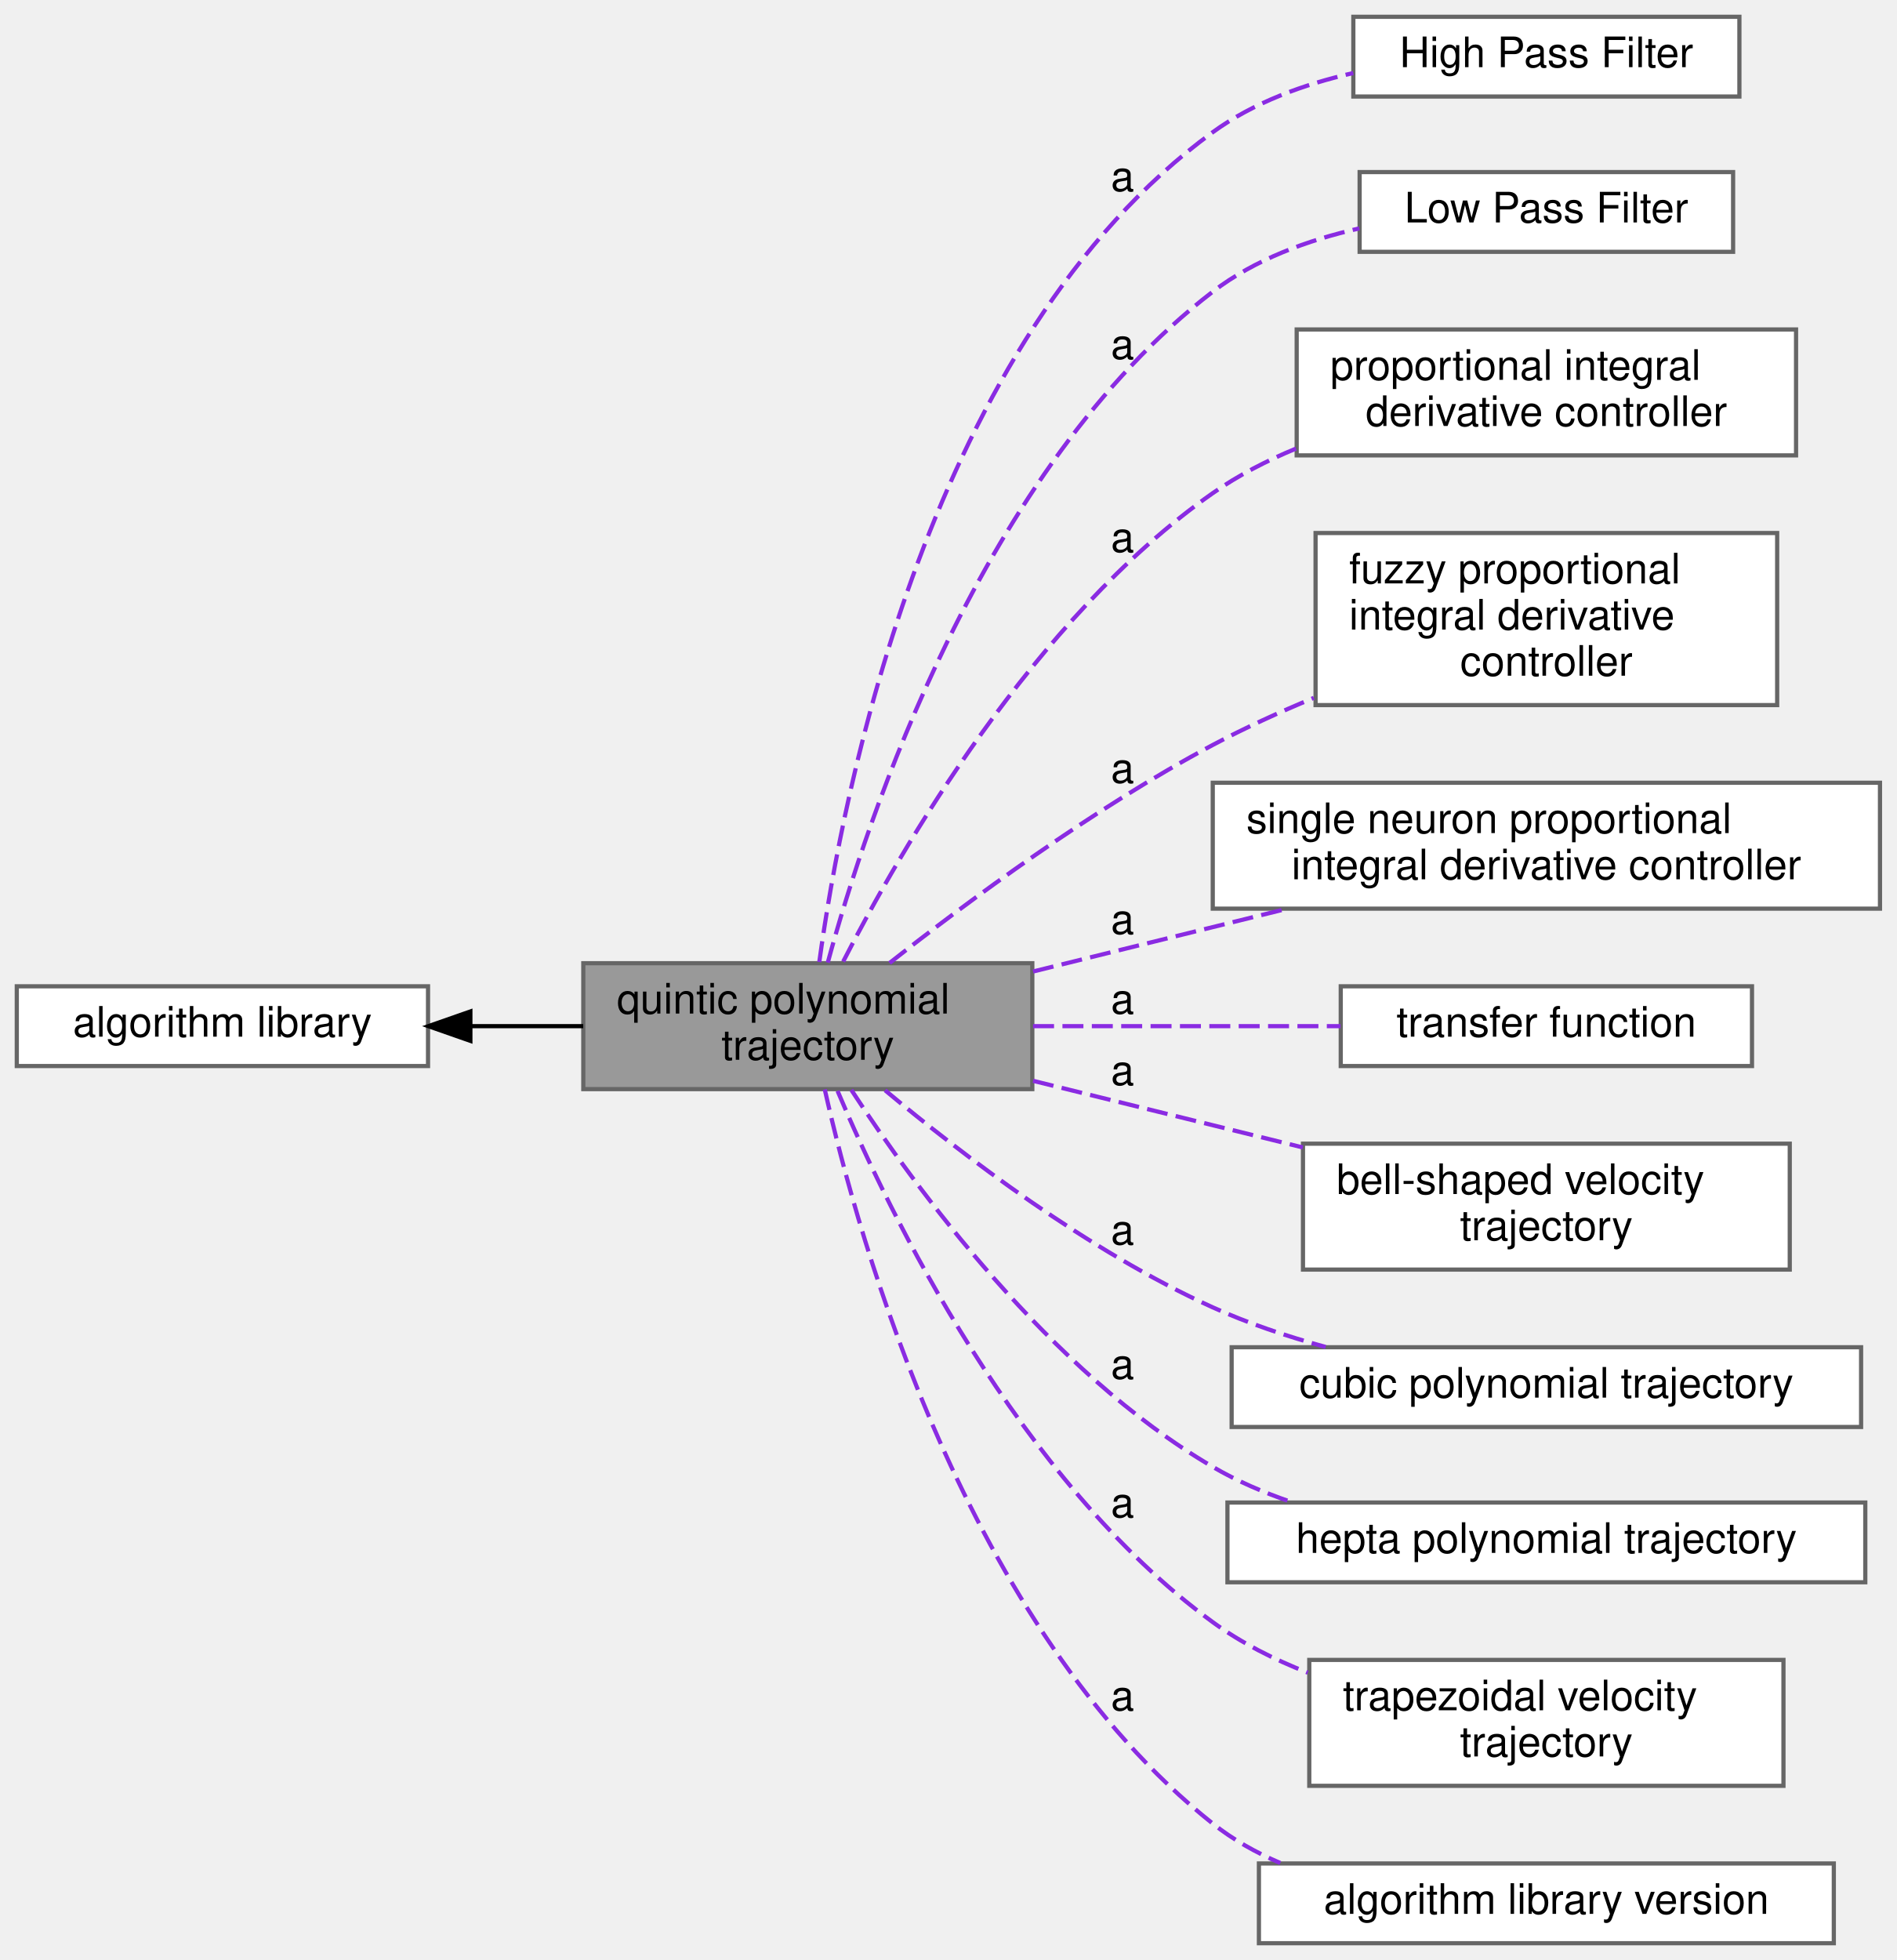
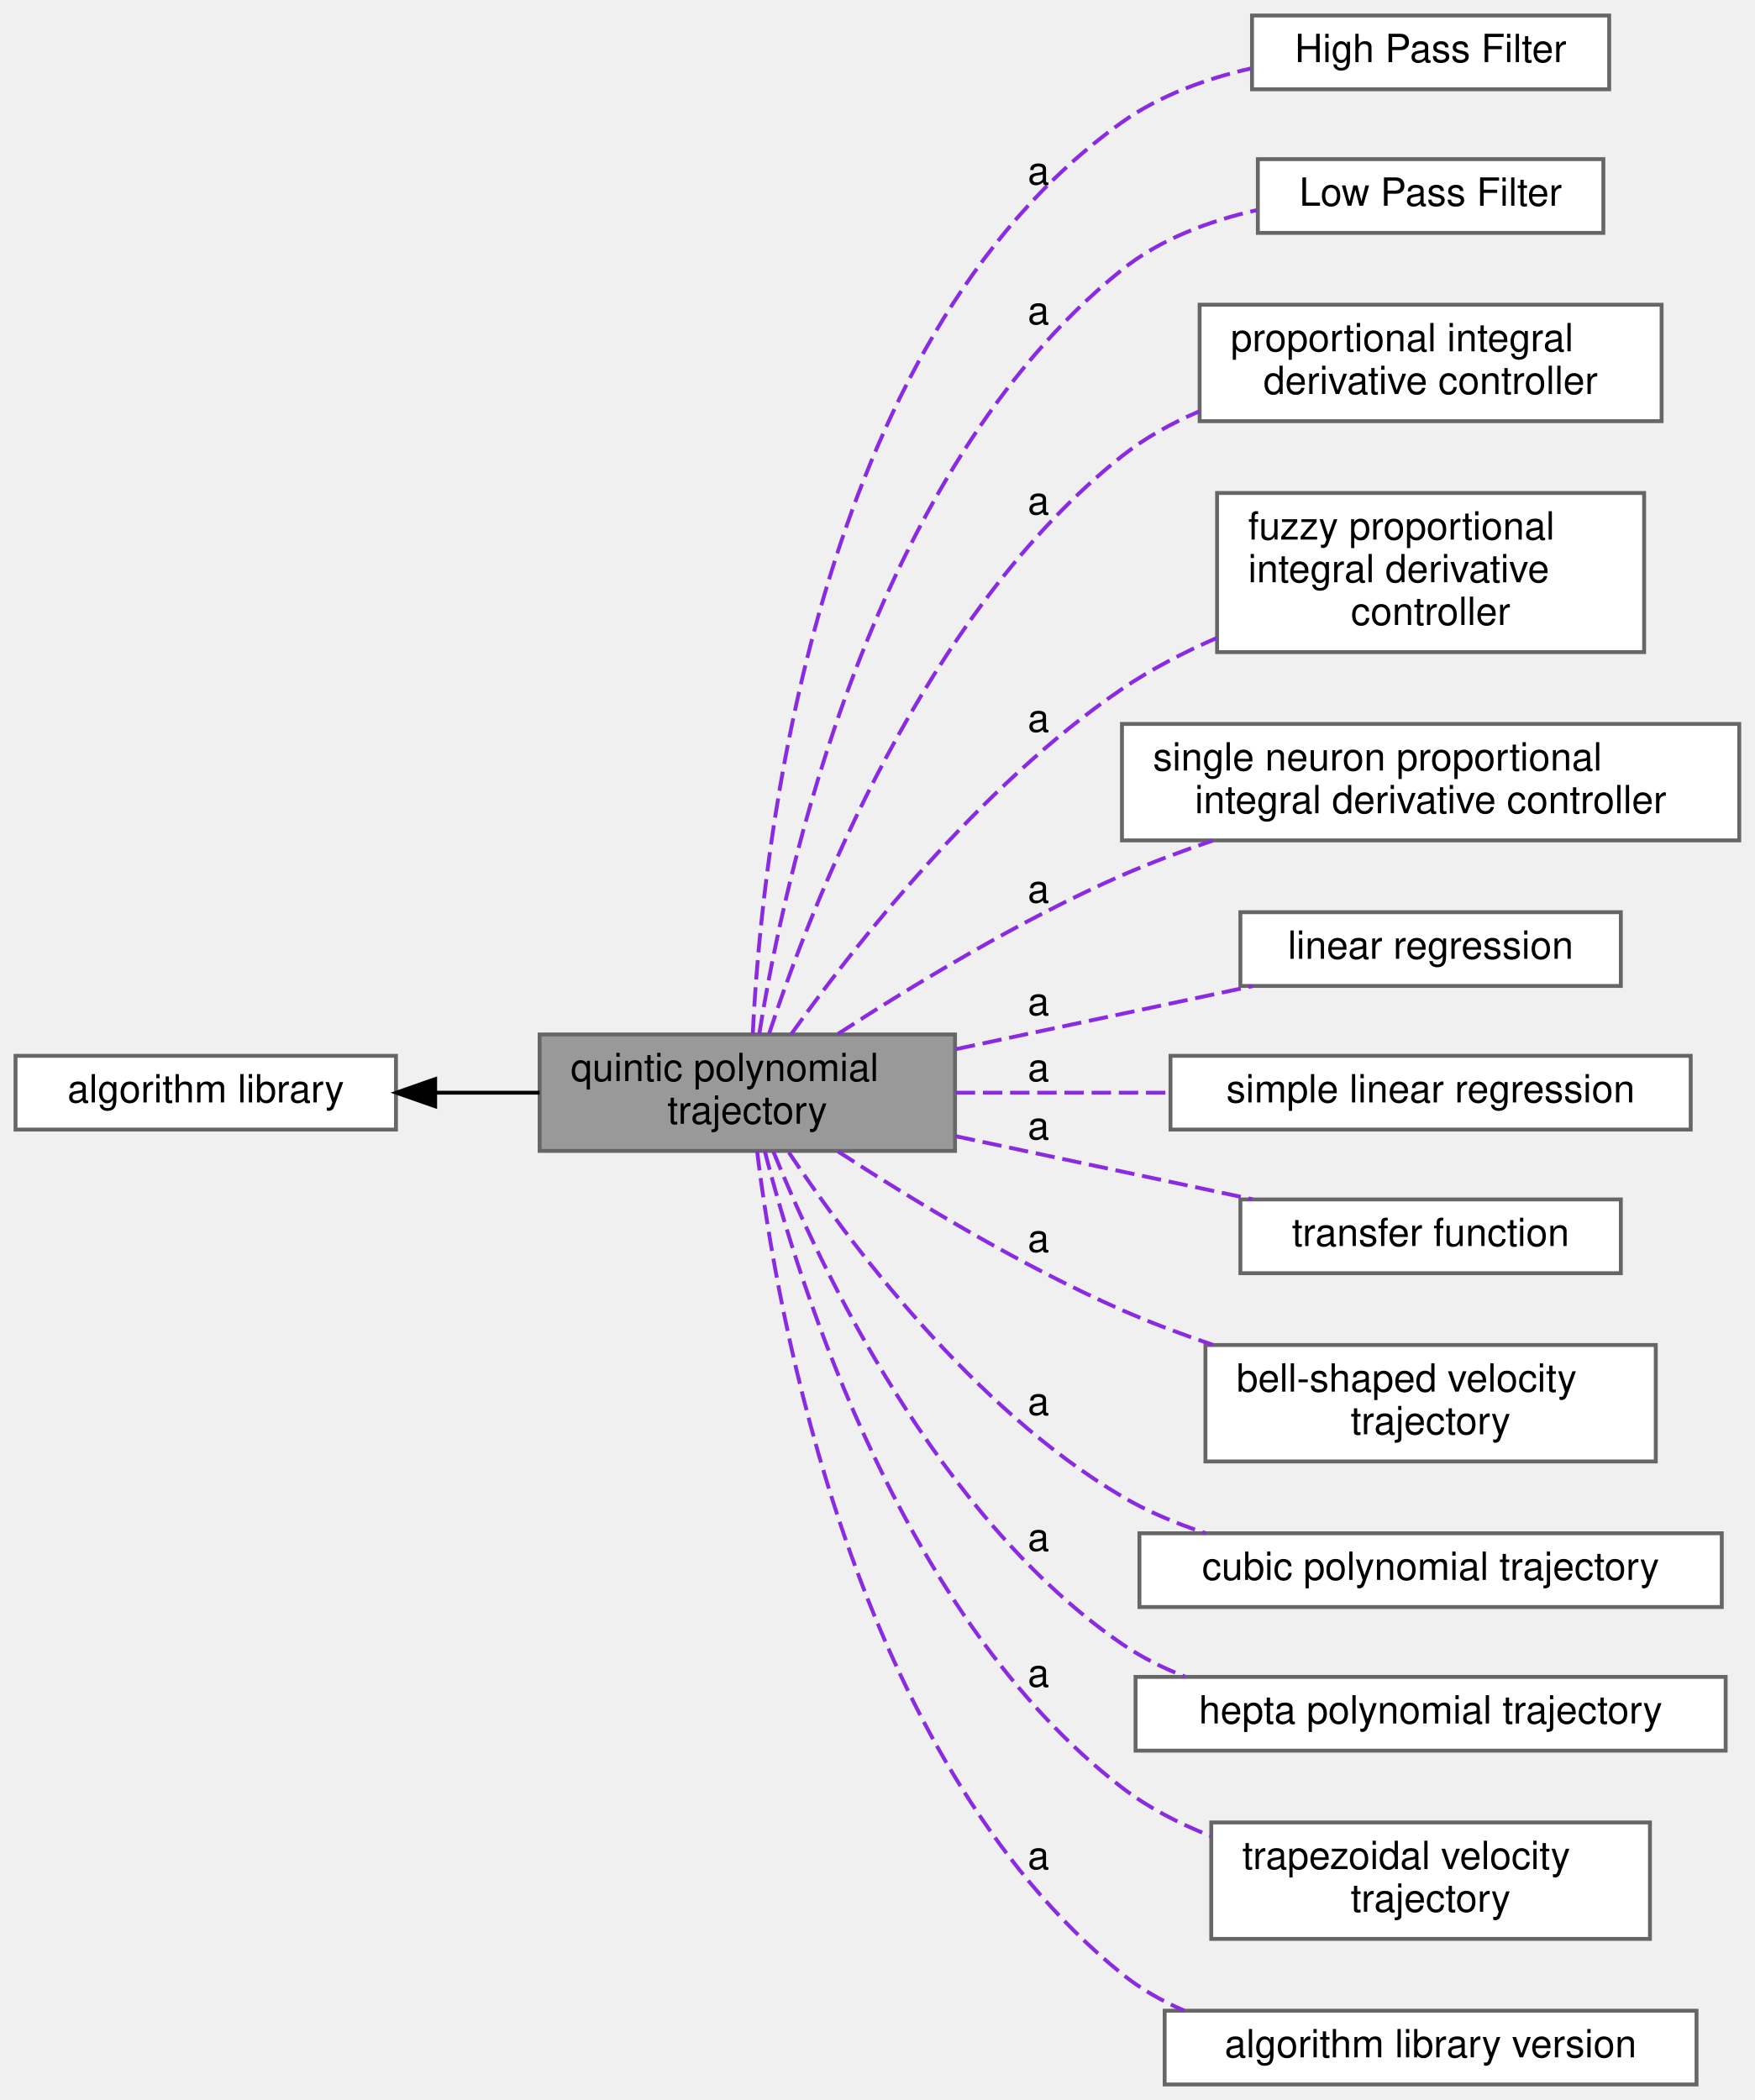
- <svg xmlns="http://www.w3.org/2000/svg" xmlns:xlink="http://www.w3.org/1999/xlink" width="452pt" height="467pt" viewBox="0.00 0.00 452.00 467.00">
-   <g id="graph0" class="graph" transform="scale(1 1) rotate(0) translate(4 463)">
+ <svg xmlns="http://www.w3.org/2000/svg" xmlns:xlink="http://www.w3.org/1999/xlink" width="452pt" height="541pt" viewBox="0.00 0.00 452.00 541.00">
+   <g id="graph0" class="graph" transform="scale(1 1) rotate(0) translate(4 537)">
    <g id="Node000003" class="node">
      <g id="a_Node000003">
        <a xlink:href="../../d5/d49/group__a__hpf.html" target="_top" xlink:title=" ">
-           <polygon fill="white" stroke="#666666" points="410.5,-459 318.5,-459 318.5,-440 410.5,-440 410.5,-459" />
-           <text text-anchor="middle" x="364.5" y="-447" font-family="Helvetica,sans-Serif" font-size="10.00">High Pass Filter</text>
+           <polygon fill="white" stroke="#666666" points="410.5,-533 318.5,-533 318.5,-514 410.5,-514 410.5,-533" />
+           <text text-anchor="middle" x="364.5" y="-521" font-family="Helvetica,sans-Serif" font-size="10.00">High Pass Filter</text>
        </a>
      </g>
    </g>
    <g id="Node000004" class="node">
      <g id="a_Node000004">
        <a xlink:href="../../d0/dae/group__a__lpf.html" target="_top" xlink:title=" ">
-           <polygon fill="white" stroke="#666666" points="409,-422 320,-422 320,-403 409,-403 409,-422" />
-           <text text-anchor="middle" x="364.5" y="-410" font-family="Helvetica,sans-Serif" font-size="10.00">Low Pass Filter</text>
+           <polygon fill="white" stroke="#666666" points="409,-496 320,-496 320,-477 409,-477 409,-496" />
+           <text text-anchor="middle" x="364.5" y="-484" font-family="Helvetica,sans-Serif" font-size="10.00">Low Pass Filter</text>
        </a>
      </g>
    </g>
    <g id="Node000005" class="node">
      <g id="a_Node000005">
        <a xlink:href="../../dd/d81/group__a__pid.html" target="_top" xlink:title=" ">
-           <polygon fill="white" stroke="#666666" points="424,-384.5 305,-384.5 305,-354.5 424,-354.5 424,-384.5" />
-           <text text-anchor="start" x="313" y="-372.5" font-family="Helvetica,sans-Serif" font-size="10.00">proportional integral</text>
-           <text text-anchor="middle" x="364.5" y="-361.5" font-family="Helvetica,sans-Serif" font-size="10.00"> derivative controller</text>
+           <polygon fill="white" stroke="#666666" points="424,-458.5 305,-458.5 305,-428.5 424,-428.5 424,-458.5" />
+           <text text-anchor="start" x="313" y="-446.5" font-family="Helvetica,sans-Serif" font-size="10.00">proportional integral</text>
+           <text text-anchor="middle" x="364.5" y="-435.5" font-family="Helvetica,sans-Serif" font-size="10.00"> derivative controller</text>
        </a>
      </g>
    </g>
    <g id="Node000006" class="node">
      <g id="a_Node000006">
        <a xlink:href="../../d9/da5/group__a__pid__fuzzy.html" target="_top" xlink:title=" ">
-           <polygon fill="white" stroke="#666666" points="419.5,-336 309.5,-336 309.5,-295 419.5,-295 419.5,-336" />
-           <text text-anchor="start" x="317.5" y="-324" font-family="Helvetica,sans-Serif" font-size="10.00">fuzzy proportional</text>
-           <text text-anchor="start" x="317.5" y="-313" font-family="Helvetica,sans-Serif" font-size="10.00"> integral derivative</text>
-           <text text-anchor="middle" x="364.5" y="-302" font-family="Helvetica,sans-Serif" font-size="10.00"> controller</text>
+           <polygon fill="white" stroke="#666666" points="419.5,-410 309.5,-410 309.5,-369 419.5,-369 419.5,-410" />
+           <text text-anchor="start" x="317.5" y="-398" font-family="Helvetica,sans-Serif" font-size="10.00">fuzzy proportional</text>
+           <text text-anchor="start" x="317.5" y="-387" font-family="Helvetica,sans-Serif" font-size="10.00"> integral derivative</text>
+           <text text-anchor="middle" x="364.5" y="-376" font-family="Helvetica,sans-Serif" font-size="10.00"> controller</text>
        </a>
      </g>
    </g>
    <g id="Node000007" class="node">
      <g id="a_Node000007">
        <a xlink:href="../../d1/da2/group__a__pid__neuro.html" target="_top" xlink:title=" ">
-           <polygon fill="white" stroke="#666666" points="444,-276.5 285,-276.5 285,-246.5 444,-246.5 444,-276.5" />
-           <text text-anchor="start" x="293" y="-264.5" font-family="Helvetica,sans-Serif" font-size="10.00">single neuron proportional</text>
-           <text text-anchor="middle" x="364.5" y="-253.5" font-family="Helvetica,sans-Serif" font-size="10.00"> integral derivative controller</text>
+           <polygon fill="white" stroke="#666666" points="444,-350.5 285,-350.5 285,-320.5 444,-320.5 444,-350.5" />
+           <text text-anchor="start" x="293" y="-338.5" font-family="Helvetica,sans-Serif" font-size="10.00">single neuron proportional</text>
+           <text text-anchor="middle" x="364.5" y="-327.5" font-family="Helvetica,sans-Serif" font-size="10.00"> integral derivative controller</text>
        </a>
      </g>
    </g>
    <g id="Node000008" class="node">
      <g id="a_Node000008">
+         <a xlink:href="../../d8/d67/group__a__regress__linear.html" target="_top" xlink:title=" ">
+           <polygon fill="white" stroke="#666666" points="413.5,-302 315.5,-302 315.5,-283 413.5,-283 413.5,-302" />
+           <text text-anchor="middle" x="364.5" y="-290" font-family="Helvetica,sans-Serif" font-size="10.00">linear regression</text>
+         </a>
+       </g>
+     </g>
+     <g id="Node000009" class="node">
+       <g id="a_Node000009">
+         <a xlink:href="../../d9/ddc/group__a__regress__simple.html" target="_top" xlink:title=" ">
+           <polygon fill="white" stroke="#666666" points="431.5,-265 297.5,-265 297.5,-246 431.5,-246 431.5,-265" />
+           <text text-anchor="middle" x="364.5" y="-253" font-family="Helvetica,sans-Serif" font-size="10.00">simple linear regression</text>
+         </a>
+       </g>
+     </g>
+     <g id="Node000010" class="node">
+       <g id="a_Node000010">
        <a xlink:href="../../dd/dce/group__a__tf.html" target="_top" xlink:title=" ">
          <polygon fill="white" stroke="#666666" points="413.5,-228 315.5,-228 315.5,-209 413.5,-209 413.5,-228" />
          <text text-anchor="middle" x="364.5" y="-216" font-family="Helvetica,sans-Serif" font-size="10.00">transfer function</text>
        </a>
      </g>
    </g>
-     <g id="Node000009" class="node">
-       <g id="a_Node000009">
+     <g id="Node000011" class="node">
+       <g id="a_Node000011">
        <a xlink:href="../../d1/d83/group__a__trajbell.html" target="_top" xlink:title=" ">
          <polygon fill="white" stroke="#666666" points="422.5,-190.5 306.5,-190.5 306.5,-160.5 422.5,-160.5 422.5,-190.5" />
          <text text-anchor="start" x="314.5" y="-178.5" font-family="Helvetica,sans-Serif" font-size="10.00">bell-shaped velocity</text>
          <text text-anchor="middle" x="364.5" y="-167.5" font-family="Helvetica,sans-Serif" font-size="10.00"> trajectory</text>
        </a>
      </g>
    </g>
-     <g id="Node000010" class="node">
-       <g id="a_Node000010">
+     <g id="Node000012" class="node">
+       <g id="a_Node000012">
        <a xlink:href="../../d3/d60/group__a__trajpoly3.html" target="_top" xlink:title=" ">
          <polygon fill="white" stroke="#666666" points="439.5,-142 289.5,-142 289.5,-123 439.5,-123 439.5,-142" />
          <text text-anchor="middle" x="364.5" y="-130" font-family="Helvetica,sans-Serif" font-size="10.00">cubic polynomial trajectory</text>
        </a>
      </g>
    </g>
    <g id="Node000001" class="node">
      <g id="a_Node000001">
        <a xlink:title=" ">
-           <polygon fill="#999999" stroke="#666666" points="242,-233.5 135,-233.5 135,-203.5 242,-203.5 242,-233.5" />
-           <text text-anchor="start" x="143" y="-221.5" font-family="Helvetica,sans-Serif" font-size="10.00">quintic polynomial</text>
-           <text text-anchor="middle" x="188.5" y="-210.5" font-family="Helvetica,sans-Serif" font-size="10.00"> trajectory</text>
+           <polygon fill="#999999" stroke="#666666" points="242,-270.5 135,-270.5 135,-240.5 242,-240.5 242,-270.5" />
+           <text text-anchor="start" x="143" y="-258.5" font-family="Helvetica,sans-Serif" font-size="10.00">quintic polynomial</text>
+           <text text-anchor="middle" x="188.5" y="-247.5" font-family="Helvetica,sans-Serif" font-size="10.00"> trajectory</text>
        </a>
      </g>
    </g>
    <g id="edge2" class="edge">
-       <path fill="none" stroke="blueviolet" stroke-dasharray="5,2" d="M191.24,-233.78C196.7,-273.85 217.36,-382.22 285,-431.5 294.72,-438.58 306.77,-442.94 318.48,-445.6" />
-       <text text-anchor="middle" x="263.5" y="-417.5" font-family="Helvetica,sans-Serif" font-size="10.00">a</text>
+       <path fill="none" stroke="blueviolet" stroke-dasharray="5,2" d="M189.91,-270.69C192.05,-315.67 205.14,-448.63 285,-505.5 294.68,-512.39 306.59,-516.69 318.17,-519.36" />
+       <text text-anchor="middle" x="263.5" y="-489.5" font-family="Helvetica,sans-Serif" font-size="10.00">a</text>
    </g>
    <g id="edge3" class="edge">
-       <path fill="none" stroke="blueviolet" stroke-dasharray="5,2" d="M193.26,-233.65C202.55,-267.84 229.94,-351.26 285,-393.5 295.01,-401.18 307.69,-405.81 319.92,-408.58" />
-       <text text-anchor="middle" x="263.5" y="-377.5" font-family="Helvetica,sans-Serif" font-size="10.00">a</text>
+       <path fill="none" stroke="blueviolet" stroke-dasharray="5,2" d="M191.58,-270.65C197.83,-309.9 220.14,-415.45 285,-467.5 294.84,-475.4 307.47,-480.09 319.7,-482.86" />
+       <text text-anchor="middle" x="263.5" y="-453.5" font-family="Helvetica,sans-Serif" font-size="10.00">a</text>
    </g>
    <g id="edge4" class="edge">
-       <path fill="none" stroke="blueviolet" stroke-dasharray="5,2" d="M196.93,-233.89C210.6,-260.61 242.31,-315.57 285,-345.5 291.07,-349.75 297.91,-353.27 304.96,-356.17" />
-       <text text-anchor="middle" x="263.5" y="-331.5" font-family="Helvetica,sans-Serif" font-size="10.00">a</text>
+       <path fill="none" stroke="blueviolet" stroke-dasharray="5,2" d="M194.11,-270.7C204.7,-303.04 233.87,-378.98 285,-419.5 290.92,-424.19 297.75,-427.97 304.87,-431.01" />
+       <text text-anchor="middle" x="263.5" y="-404.5" font-family="Helvetica,sans-Serif" font-size="10.00">a</text>
    </g>
    <g id="edge5" class="edge">
-       <path fill="none" stroke="blueviolet" stroke-dasharray="5,2" d="M207.99,-233.56C226.61,-248.2 256.56,-270.39 285,-285.5 292.6,-289.54 300.87,-293.31 309.09,-296.72" />
-       <text text-anchor="middle" x="263.5" y="-276.5" font-family="Helvetica,sans-Serif" font-size="10.00">a</text>
+       <path fill="none" stroke="blueviolet" stroke-dasharray="5,2" d="M199.84,-270.63C215.75,-292.91 248.29,-334.58 285,-359.5 292.48,-364.58 300.95,-368.96 309.48,-372.68" />
+       <text text-anchor="middle" x="263.5" y="-348.5" font-family="Helvetica,sans-Serif" font-size="10.00">a</text>
    </g>
    <g id="edge6" class="edge">
-       <path fill="none" stroke="blueviolet" stroke-dasharray="5,2" d="M242.18,-231.52C261.28,-236.24 283.02,-241.61 302.76,-246.49" />
-       <text text-anchor="middle" x="263.5" y="-240.5" font-family="Helvetica,sans-Serif" font-size="10.00">a</text>
+       <path fill="none" stroke="blueviolet" stroke-dasharray="5,2" d="M211.86,-270.64C230.73,-282.91 258.78,-299.99 285,-311.5 292.44,-314.76 300.46,-317.76 308.43,-320.46" />
+       <text text-anchor="middle" x="263.5" y="-304.5" font-family="Helvetica,sans-Serif" font-size="10.00">a</text>
    </g>
    <g id="edge7" class="edge">
-       <path fill="none" stroke="blueviolet" stroke-dasharray="5,2" d="M242.18,-218.5C265.48,-218.5 292.7,-218.5 315.45,-218.5" />
-       <text text-anchor="middle" x="263.5" y="-221.5" font-family="Helvetica,sans-Serif" font-size="10.00">a</text>
+       <path fill="none" stroke="blueviolet" stroke-dasharray="5,2" d="M242.24,-266.72C248.23,-268 254.25,-269.28 260,-270.5 279.23,-274.59 300.46,-279.1 318.67,-282.97" />
+       <text text-anchor="middle" x="263.5" y="-275.5" font-family="Helvetica,sans-Serif" font-size="10.00">a</text>
    </g>
    <g id="edge8" class="edge">
-       <path fill="none" stroke="blueviolet" stroke-dasharray="5,2" d="M242.18,-205.48C262.48,-200.46 285.76,-194.71 306.46,-189.6" />
-       <text text-anchor="middle" x="263.5" y="-204.5" font-family="Helvetica,sans-Serif" font-size="10.00">a</text>
+       <path fill="none" stroke="blueviolet" stroke-dasharray="5,2" d="M242.18,-255.5C259.58,-255.5 279.17,-255.5 297.44,-255.5" />
+       <text text-anchor="middle" x="263.5" y="-258.5" font-family="Helvetica,sans-Serif" font-size="10.00">a</text>
    </g>
    <g id="edge9" class="edge">
-       <path fill="none" stroke="blueviolet" stroke-dasharray="5,2" d="M206.92,-203.22C225.18,-187.97 255.29,-164.93 285,-151.5 293.43,-147.69 302.73,-144.58 311.9,-142.06" />
-       <text text-anchor="middle" x="263.5" y="-166.5" font-family="Helvetica,sans-Serif" font-size="10.00">a</text>
+       <path fill="none" stroke="blueviolet" stroke-dasharray="5,2" d="M242.24,-244.28C248.23,-243 254.25,-241.72 260,-240.5 279.23,-236.41 300.46,-231.9 318.67,-228.03" />
+       <text text-anchor="middle" x="263.5" y="-243.5" font-family="Helvetica,sans-Serif" font-size="10.00">a</text>
    </g>
-     <g id="Node000011" class="node">
-       <g id="a_Node000011">
+     <g id="edge10" class="edge">
+       <path fill="none" stroke="blueviolet" stroke-dasharray="5,2" d="M211.86,-240.36C230.73,-228.09 258.78,-211.01 285,-199.5 292.44,-196.24 300.46,-193.24 308.43,-190.54" />
+       <text text-anchor="middle" x="263.5" y="-214.5" font-family="Helvetica,sans-Serif" font-size="10.00">a</text>
+     </g>
+     <g id="edge11" class="edge">
+       <path fill="none" stroke="blueviolet" stroke-dasharray="5,2" d="M199.19,-240.13C214.51,-217.16 246.57,-174.16 285,-151.5 291.64,-147.58 299.06,-144.47 306.6,-142" />
+       <text text-anchor="middle" x="263.5" y="-172.5" font-family="Helvetica,sans-Serif" font-size="10.00">a</text>
+     </g>
+     <g id="Node000013" class="node">
+       <g id="a_Node000013">
        <a xlink:href="../../df/d82/group__a__trajpoly7.html" target="_top" xlink:title=" ">
          <polygon fill="white" stroke="#666666" points="440.5,-105 288.5,-105 288.5,-86 440.5,-86 440.5,-105" />
          <text text-anchor="middle" x="364.5" y="-93" font-family="Helvetica,sans-Serif" font-size="10.00">hepta polynomial trajectory</text>
        </a>
      </g>
    </g>
-     <g id="edge10" class="edge">
-       <path fill="none" stroke="blueviolet" stroke-dasharray="5,2" d="M198.87,-203.31C214,-180.14 246.07,-136.26 285,-113.5 290.79,-110.11 297.17,-107.36 303.72,-105.13" />
-       <text text-anchor="middle" x="263.5" y="-134.5" font-family="Helvetica,sans-Serif" font-size="10.00">a</text>
+     <g id="edge12" class="edge">
+       <path fill="none" stroke="blueviolet" stroke-dasharray="5,2" d="M195.23,-240.28C207.13,-210.83 237.46,-146.09 285,-113.5 289.96,-110.1 295.47,-107.33 301.2,-105.09" />
+       <text text-anchor="middle" x="263.5" y="-137.5" font-family="Helvetica,sans-Serif" font-size="10.00">a</text>
    </g>
-     <g id="Node000012" class="node">
-       <g id="a_Node000012">
+     <g id="Node000014" class="node">
+       <g id="a_Node000014">
        <a xlink:href="../../d7/d75/group__a__trajtrap.html" target="_top" xlink:title=" ">
          <polygon fill="white" stroke="#666666" points="421,-67.5 308,-67.5 308,-37.5 421,-37.5 421,-67.5" />
          <text text-anchor="start" x="316" y="-55.5" font-family="Helvetica,sans-Serif" font-size="10.00">trapezoidal velocity</text>
          <text text-anchor="middle" x="364.5" y="-44.5" font-family="Helvetica,sans-Serif" font-size="10.00"> trajectory</text>
        </a>
      </g>
    </g>
-     <g id="edge11" class="edge">
-       <path fill="none" stroke="blueviolet" stroke-dasharray="5,2" d="M195.59,-203.07C207.92,-173.84 238.68,-110.29 285,-76.5 291.79,-71.54 299.62,-67.6 307.65,-64.46" />
-       <text text-anchor="middle" x="263.5" y="-101.5" font-family="Helvetica,sans-Serif" font-size="10.00">a</text>
+     <g id="edge13" class="edge">
+       <path fill="none" stroke="blueviolet" stroke-dasharray="5,2" d="M192.99,-240.49C201.86,-205.79 228.69,-119.7 285,-76.5 291.78,-71.29 299.7,-67.21 307.85,-64.01" />
+       <text text-anchor="middle" x="263.5" y="-102.5" font-family="Helvetica,sans-Serif" font-size="10.00">a</text>
    </g>
-     <g id="Node000013" class="node">
-       <g id="a_Node000013">
+     <g id="Node000015" class="node">
+       <g id="a_Node000015">
        <a xlink:href="../../d2/d6c/group__a__version.html" target="_top" xlink:title=" ">
          <polygon fill="white" stroke="#666666" points="433,-19 296,-19 296,0 433,0 433,-19" />
          <text text-anchor="middle" x="364.5" y="-7" font-family="Helvetica,sans-Serif" font-size="10.00">algorithm library version</text>
        </a>
      </g>
    </g>
-     <g id="edge12" class="edge">
-       <path fill="none" stroke="blueviolet" stroke-dasharray="5,2" d="M192.54,-203.43C200.65,-167.27 226.32,-75.11 285,-28.5 289.83,-24.66 295.32,-21.58 301.1,-19.11" />
+     <g id="edge14" class="edge">
+       <path fill="none" stroke="blueviolet" stroke-dasharray="5,2" d="M191.02,-240.45C196.02,-199.33 215.85,-84.42 285,-28.5 289.8,-24.62 295.26,-21.51 301.03,-19.03" />
      <text text-anchor="middle" x="263.5" y="-55.5" font-family="Helvetica,sans-Serif" font-size="10.00">a</text>
    </g>
    <g id="Node000002" class="node">
      <g id="a_Node000002">
        <a xlink:href="../../d2/d6b/group__liba.html" target="_top" xlink:title=" ">
-           <polygon fill="white" stroke="#666666" points="98,-228 0,-228 0,-209 98,-209 98,-228" />
-           <text text-anchor="middle" x="49" y="-216" font-family="Helvetica,sans-Serif" font-size="10.00">algorithm library</text>
+           <polygon fill="white" stroke="#666666" points="98,-265 0,-265 0,-246 98,-246 98,-265" />
+           <text text-anchor="middle" x="49" y="-253" font-family="Helvetica,sans-Serif" font-size="10.00">algorithm library</text>
        </a>
      </g>
    </g>
    <g id="edge1" class="edge">
-       <path fill="none" stroke="black" d="M108.33,-218.5C117.18,-218.5 126.27,-218.5 134.98,-218.5" />
-       <polygon fill="black" stroke="black" points="108.09,-215 98.09,-218.5 108.09,-222 108.09,-215" />
+       <path fill="none" stroke="black" d="M108.33,-255.5C117.18,-255.5 126.27,-255.5 134.98,-255.5" />
+       <polygon fill="black" stroke="black" points="108.09,-252 98.09,-255.5 108.09,-259 108.09,-252" />
    </g>
  </g>
</svg>
